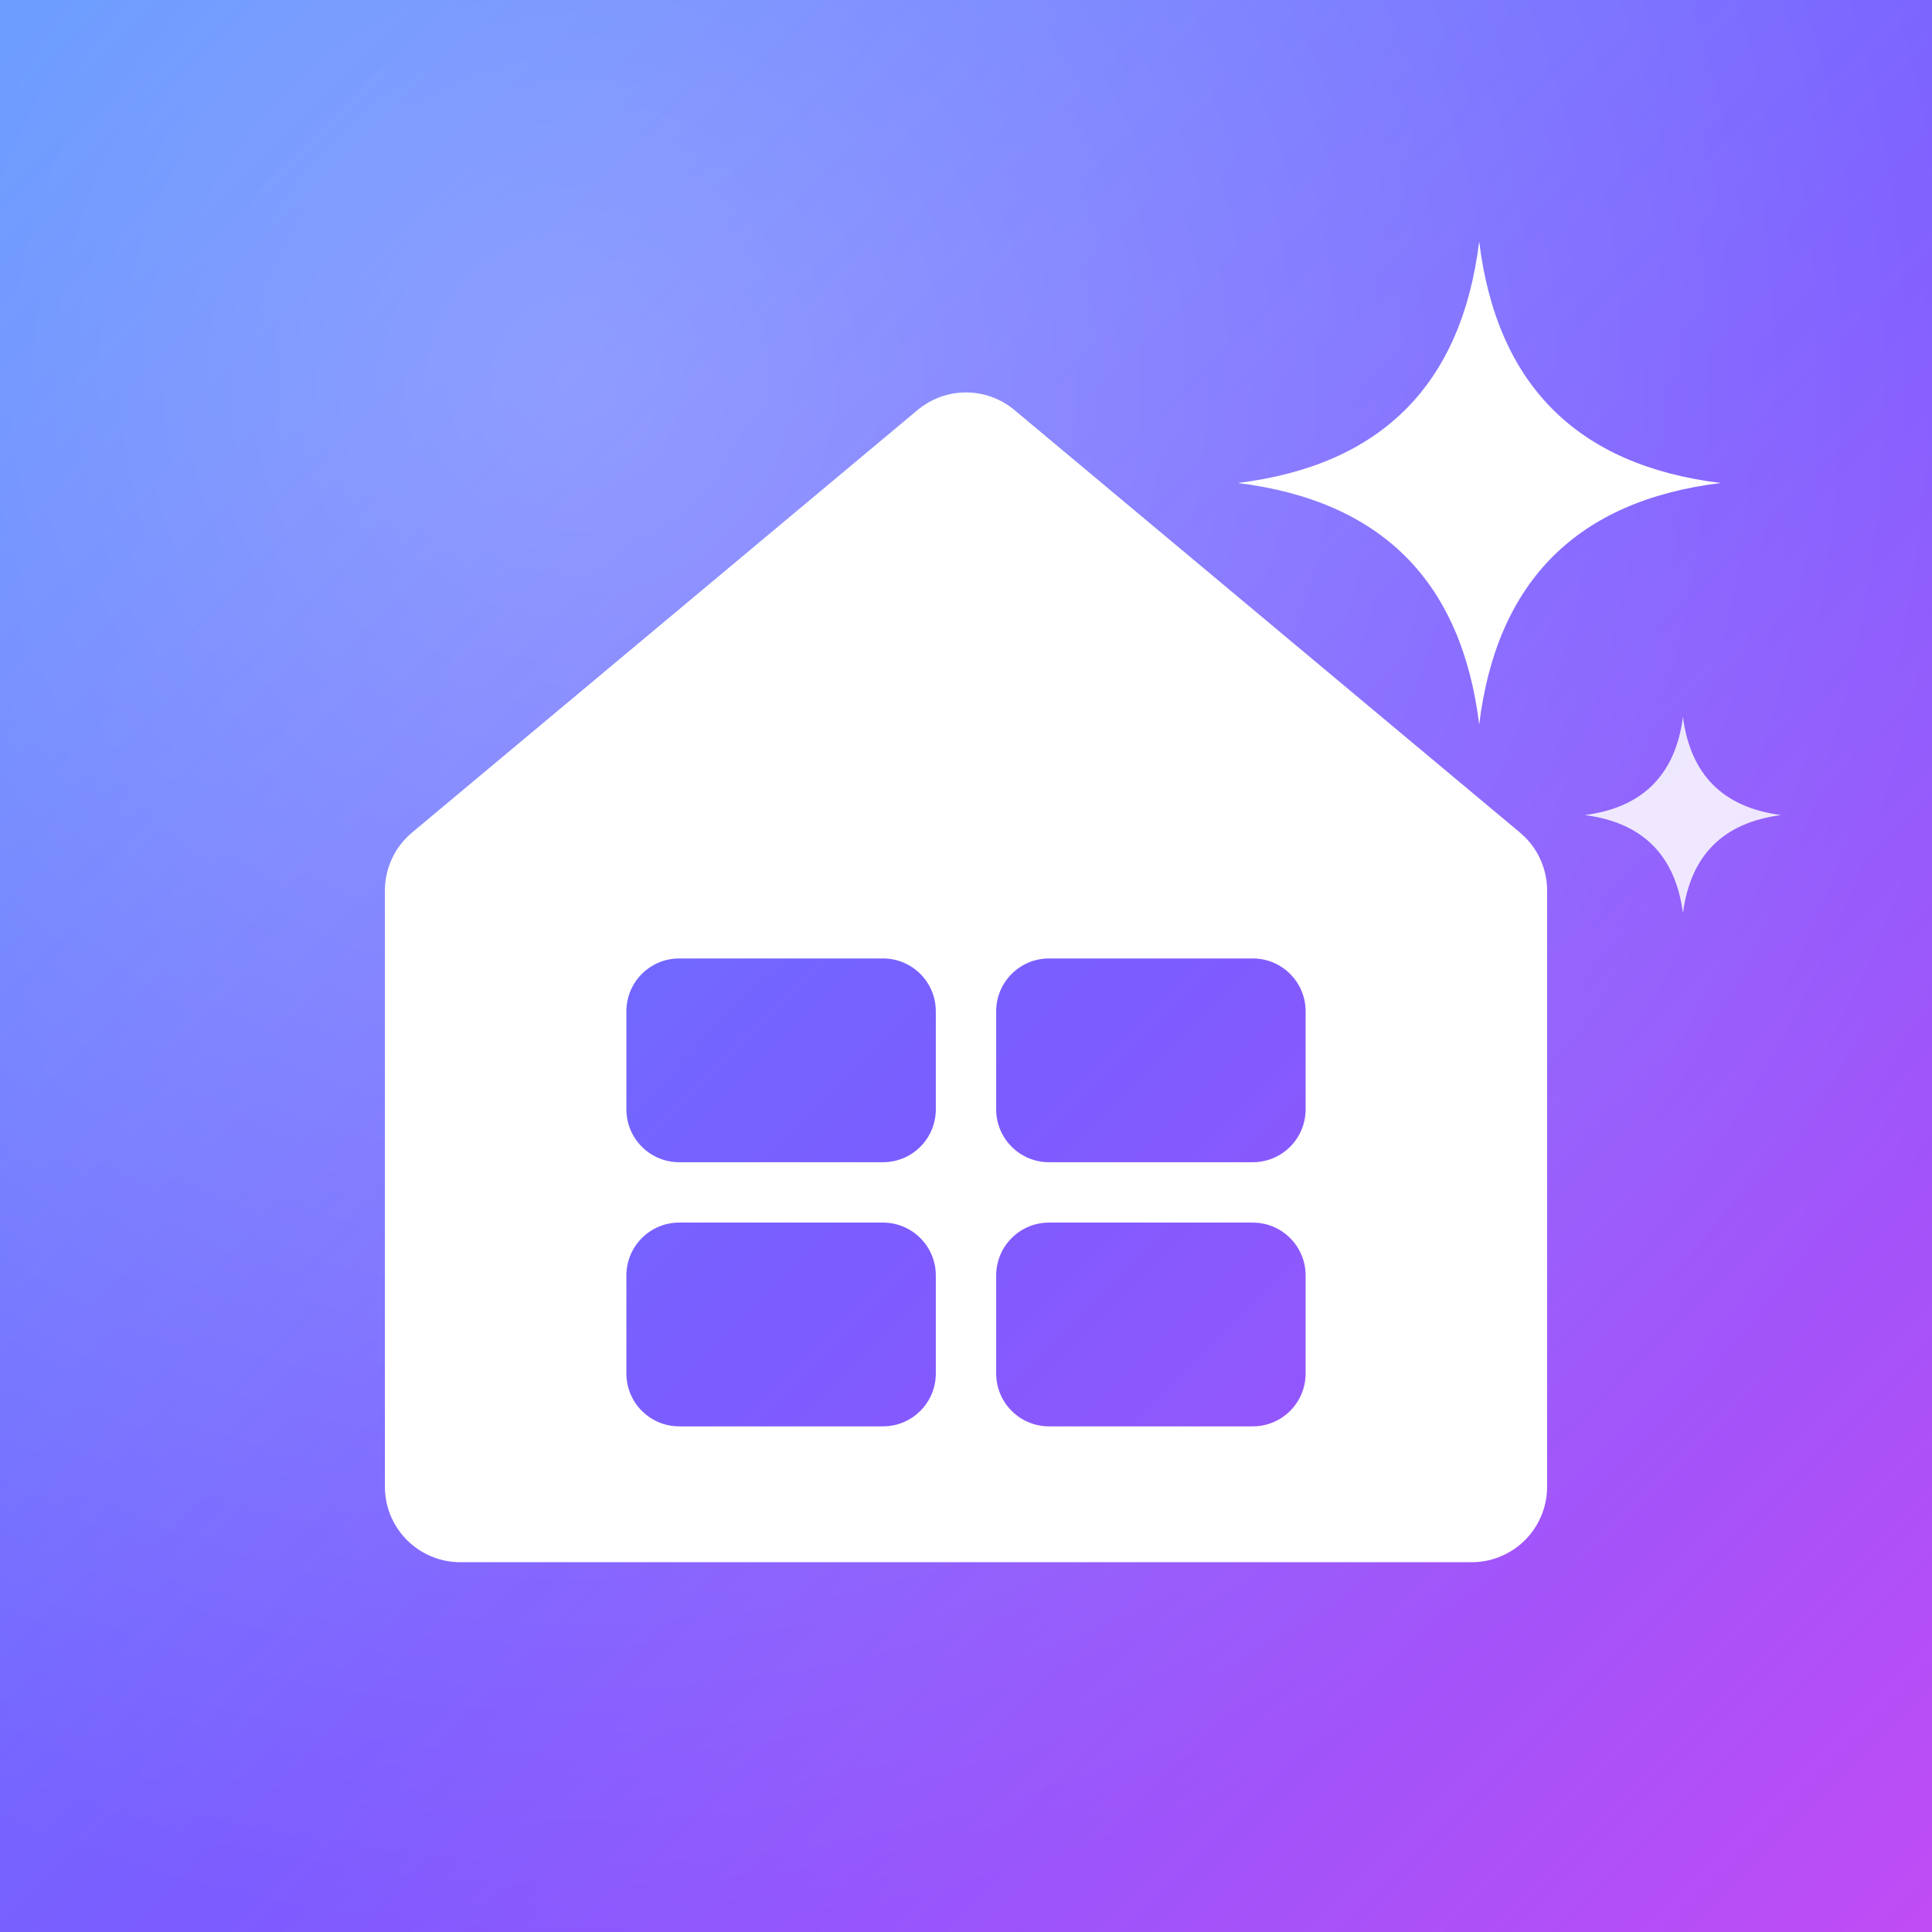
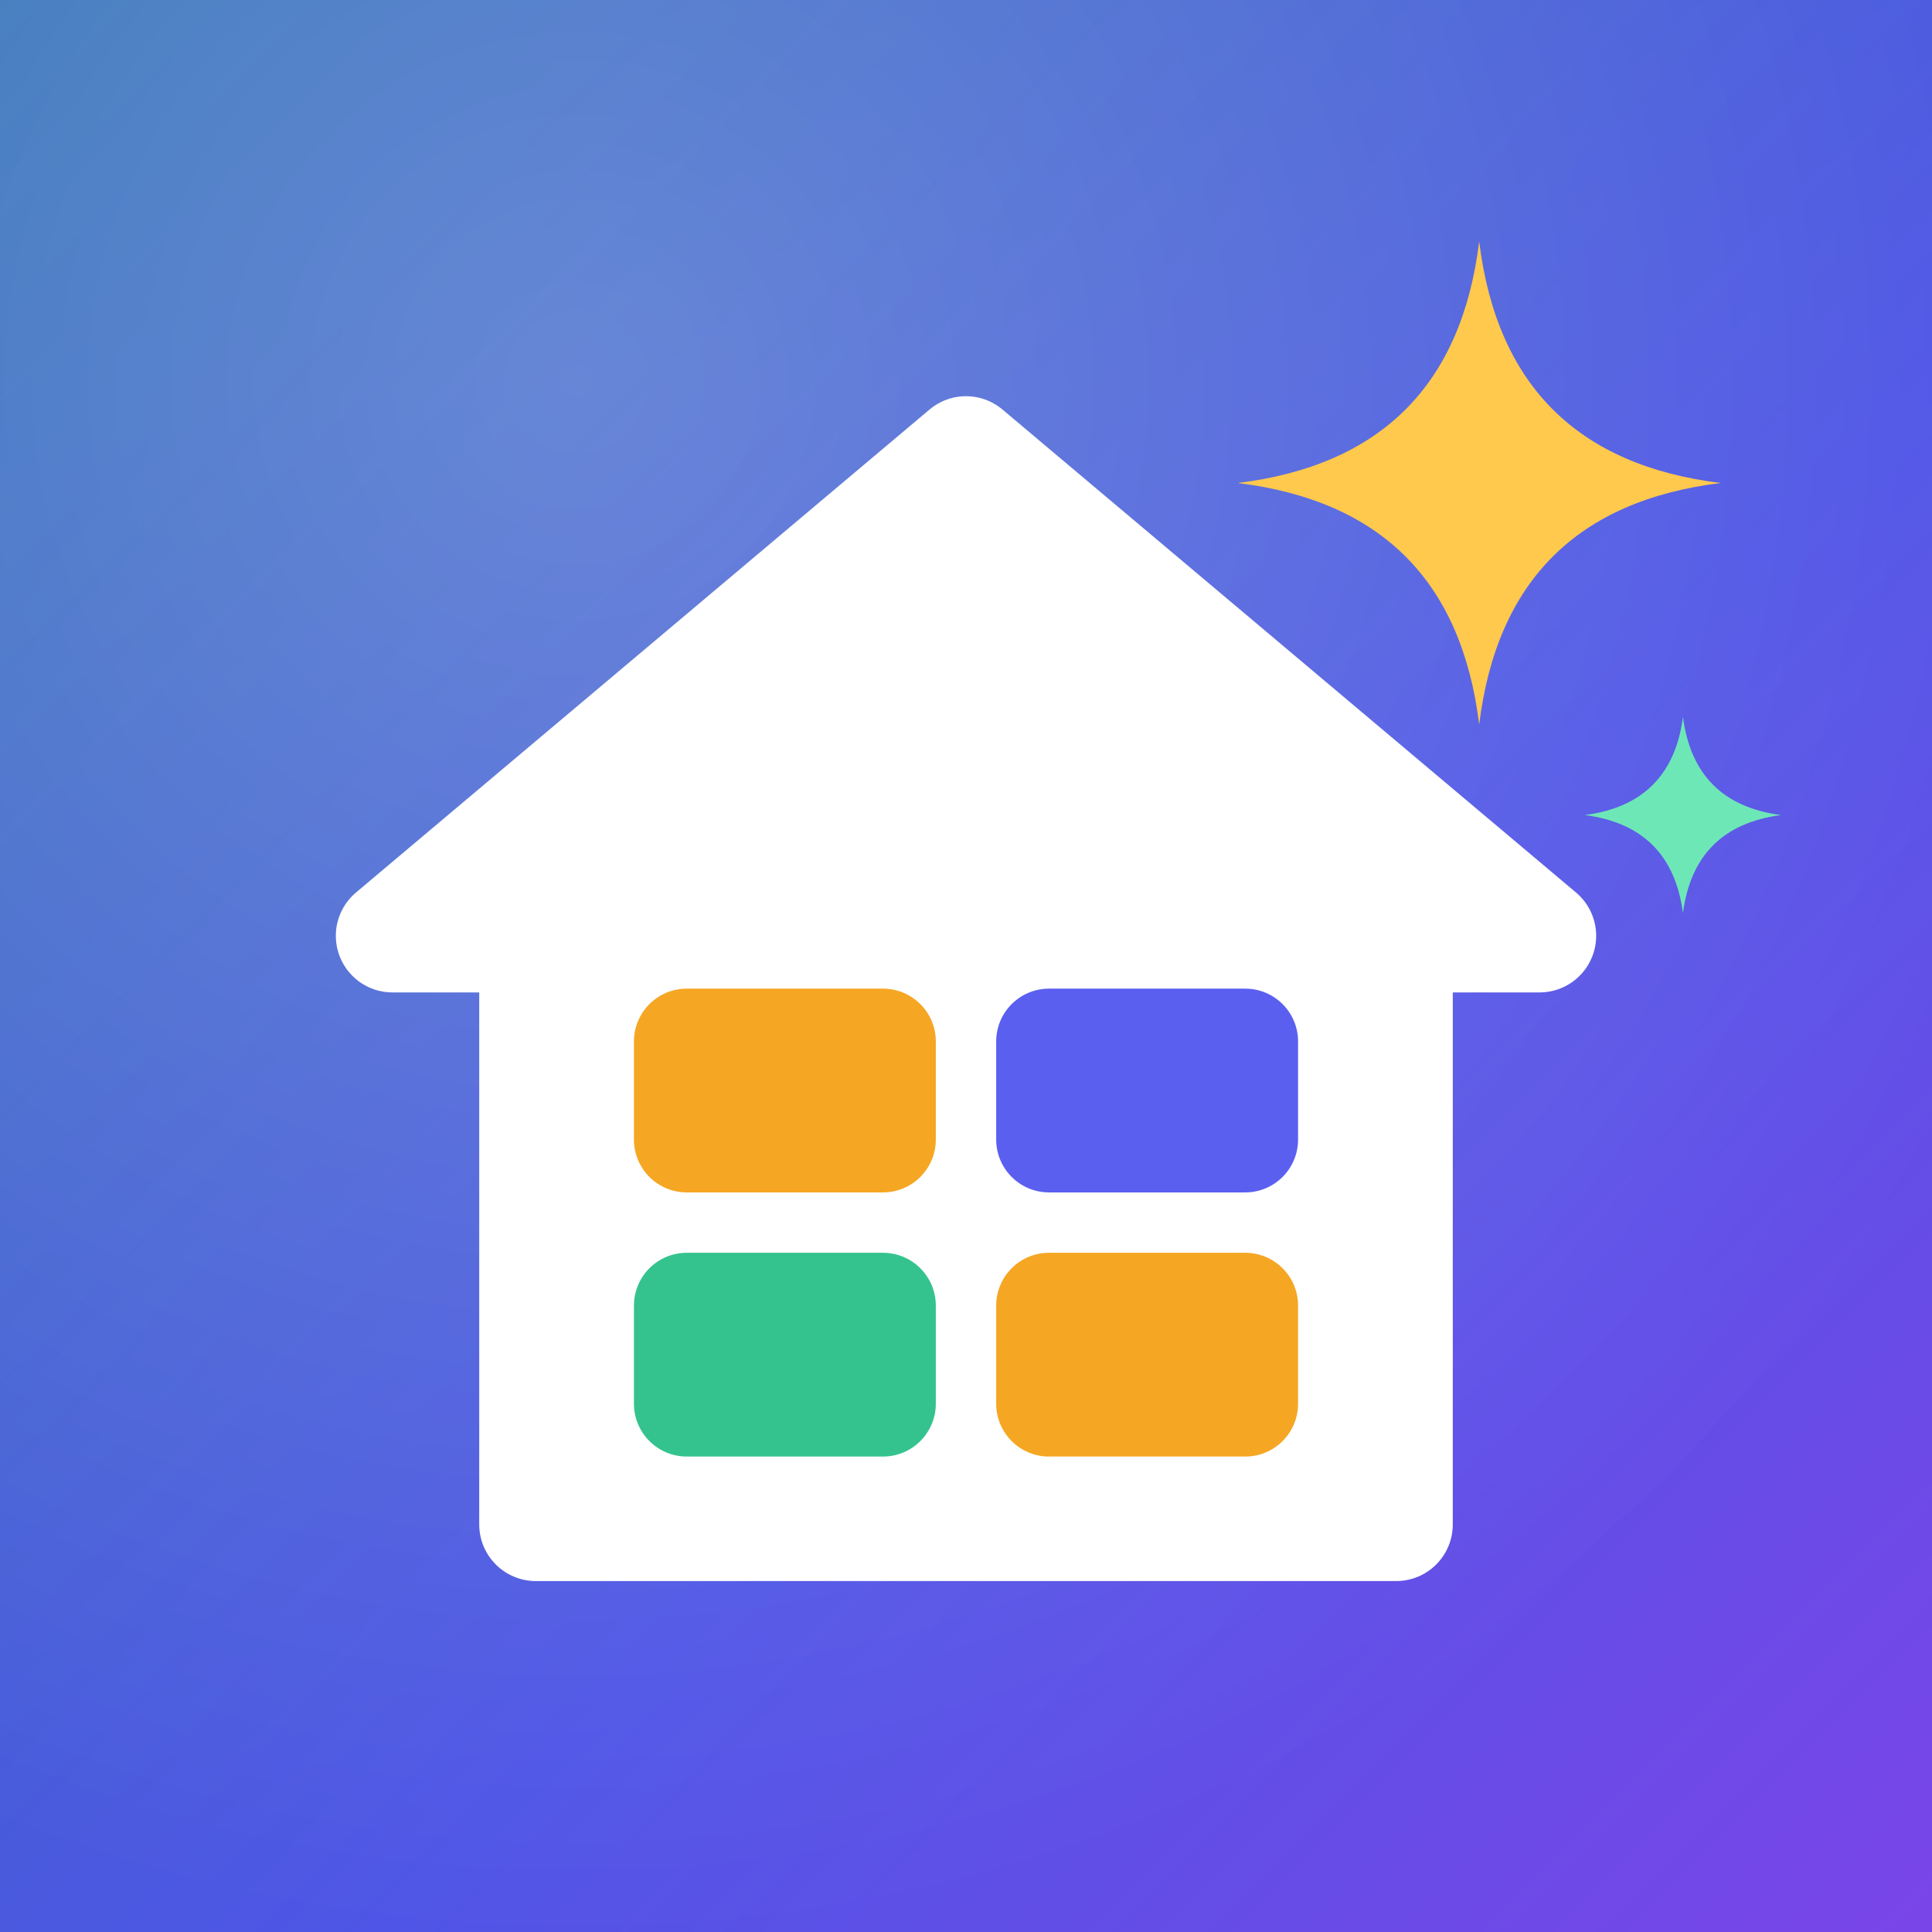
<svg xmlns="http://www.w3.org/2000/svg" viewBox="0 0 512 512">
  <defs>
    <linearGradient id="bg" gradientUnits="userSpaceOnUse" x1="0" y1="0" x2="512" y2="512">
-       <stop offset="0" stop-color="#4f8cff" />
-       <stop offset="0.55" stop-color="#7c5cff" />
-       <stop offset="1" stop-color="#c04cf5" />
+       <stop offset="0" stop-color="#2f6fb8" />
+       <stop offset="0.6" stop-color="#4f55e6" />
+       <stop offset="1" stop-color="#7a45e8" />
    </linearGradient>
    <radialGradient id="glow" cx="0.3" cy="0.2" r="0.8">
-       <stop offset="0" stop-color="#ffffff" stop-opacity="0.28" />
+       <stop offset="0" stop-color="#ffffff" stop-opacity="0.22" />
      <stop offset="1" stop-color="#ffffff" stop-opacity="0" />
    </radialGradient>
  </defs>
  <rect width="512" height="512" fill="url(#bg)" />
  <rect width="512" height="512" fill="url(#glow)" />
-   <path d="M256,124 L390,236 L390,394 L122,394 L122,236 Z" fill="#ffffff" stroke="#ffffff" stroke-width="40" stroke-linejoin="round" />
-   <rect x="166" y="254" width="82" height="54" rx="14" fill="url(#bg)" />
-   <rect x="264" y="254" width="82" height="54" rx="14" fill="url(#bg)" />
-   <rect x="166" y="324" width="82" height="54" rx="14" fill="url(#bg)" />
-   <rect x="264" y="324" width="82" height="54" rx="14" fill="url(#bg)" />
-   <path d="M392,64 Q399,121 456,128 Q399,135 392,192 Q385,135 328,128 Q385,121 392,64 Z" fill="#ffffff" />
-   <path d="M446,190 Q449,213 472,216 Q449,219 446,242 Q443,219 420,216 Q443,213 446,190 Z" fill="#ffffff" fill-opacity="0.85" />
+   <path d="M256,120 L408,248 L370,248 L370,404 L142,404 L142,248 L104,248 Z" fill="#ffffff" stroke="#ffffff" stroke-width="30" stroke-linejoin="round" />
+   <rect x="168" y="262" width="80" height="54" rx="14" fill="#f5a623" />
+   <rect x="264" y="262" width="80" height="54" rx="14" fill="#5b5ff0" />
+   <rect x="168" y="332" width="80" height="54" rx="14" fill="#34c38f" />
+   <rect x="264" y="332" width="80" height="54" rx="14" fill="#f5a623" />
+   <path d="M392,64 Q399,121 456,128 Q399,135 392,192 Q385,135 328,128 Q385,121 392,64 Z" fill="#ffc94d" />
+   <path d="M446,190 Q449,213 472,216 Q449,219 446,242 Q443,219 420,216 Q443,213 446,190 Z" fill="#6ee7b7" />
</svg>
